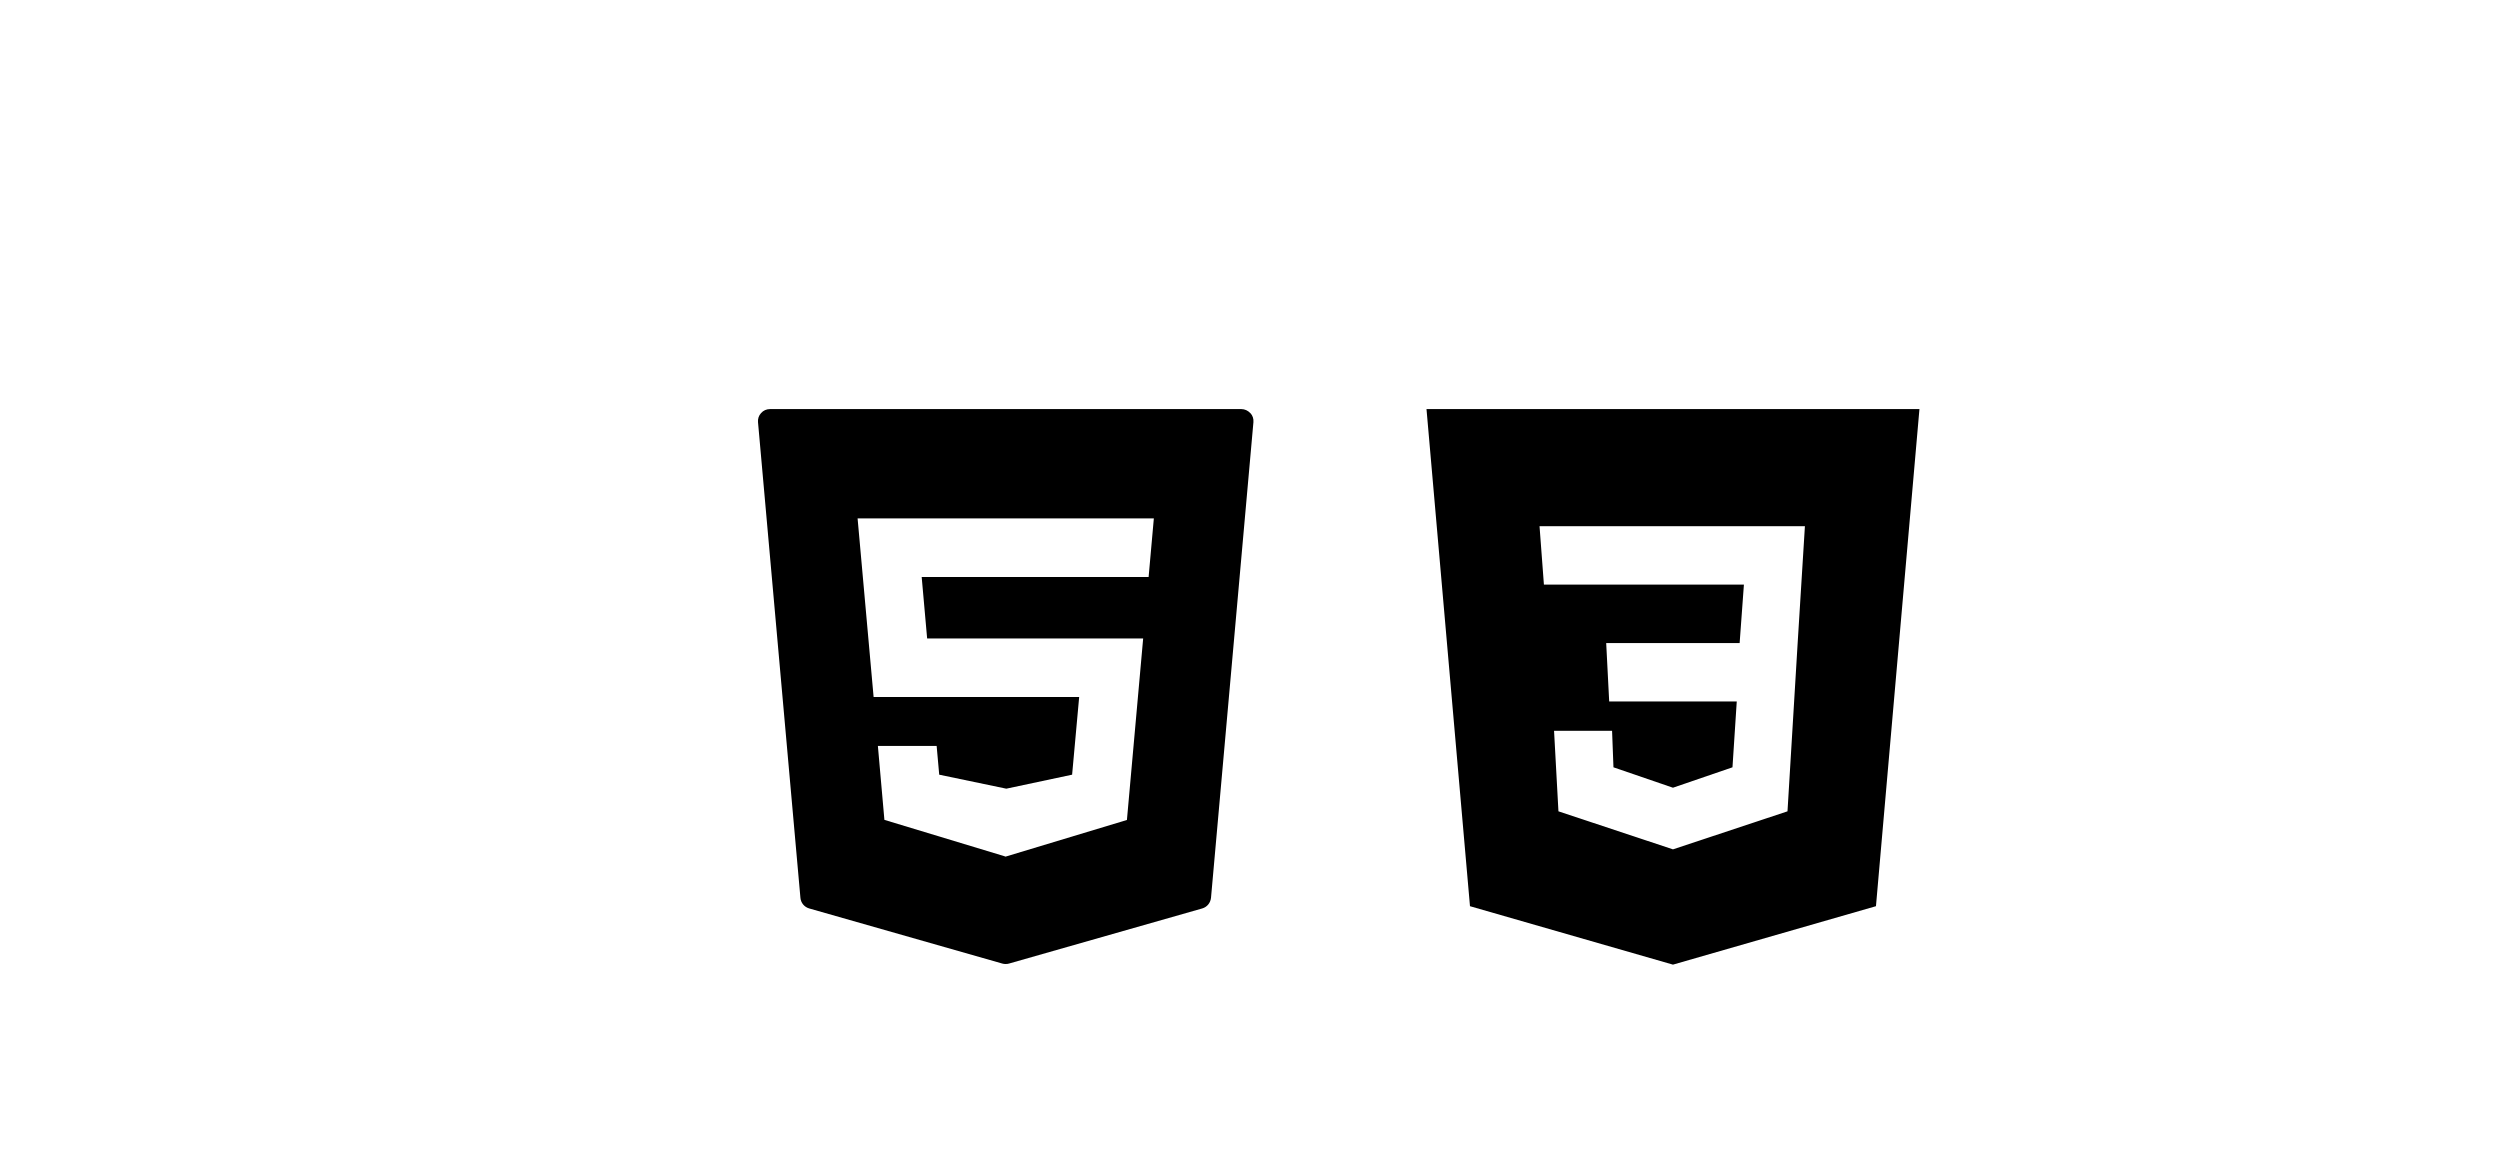
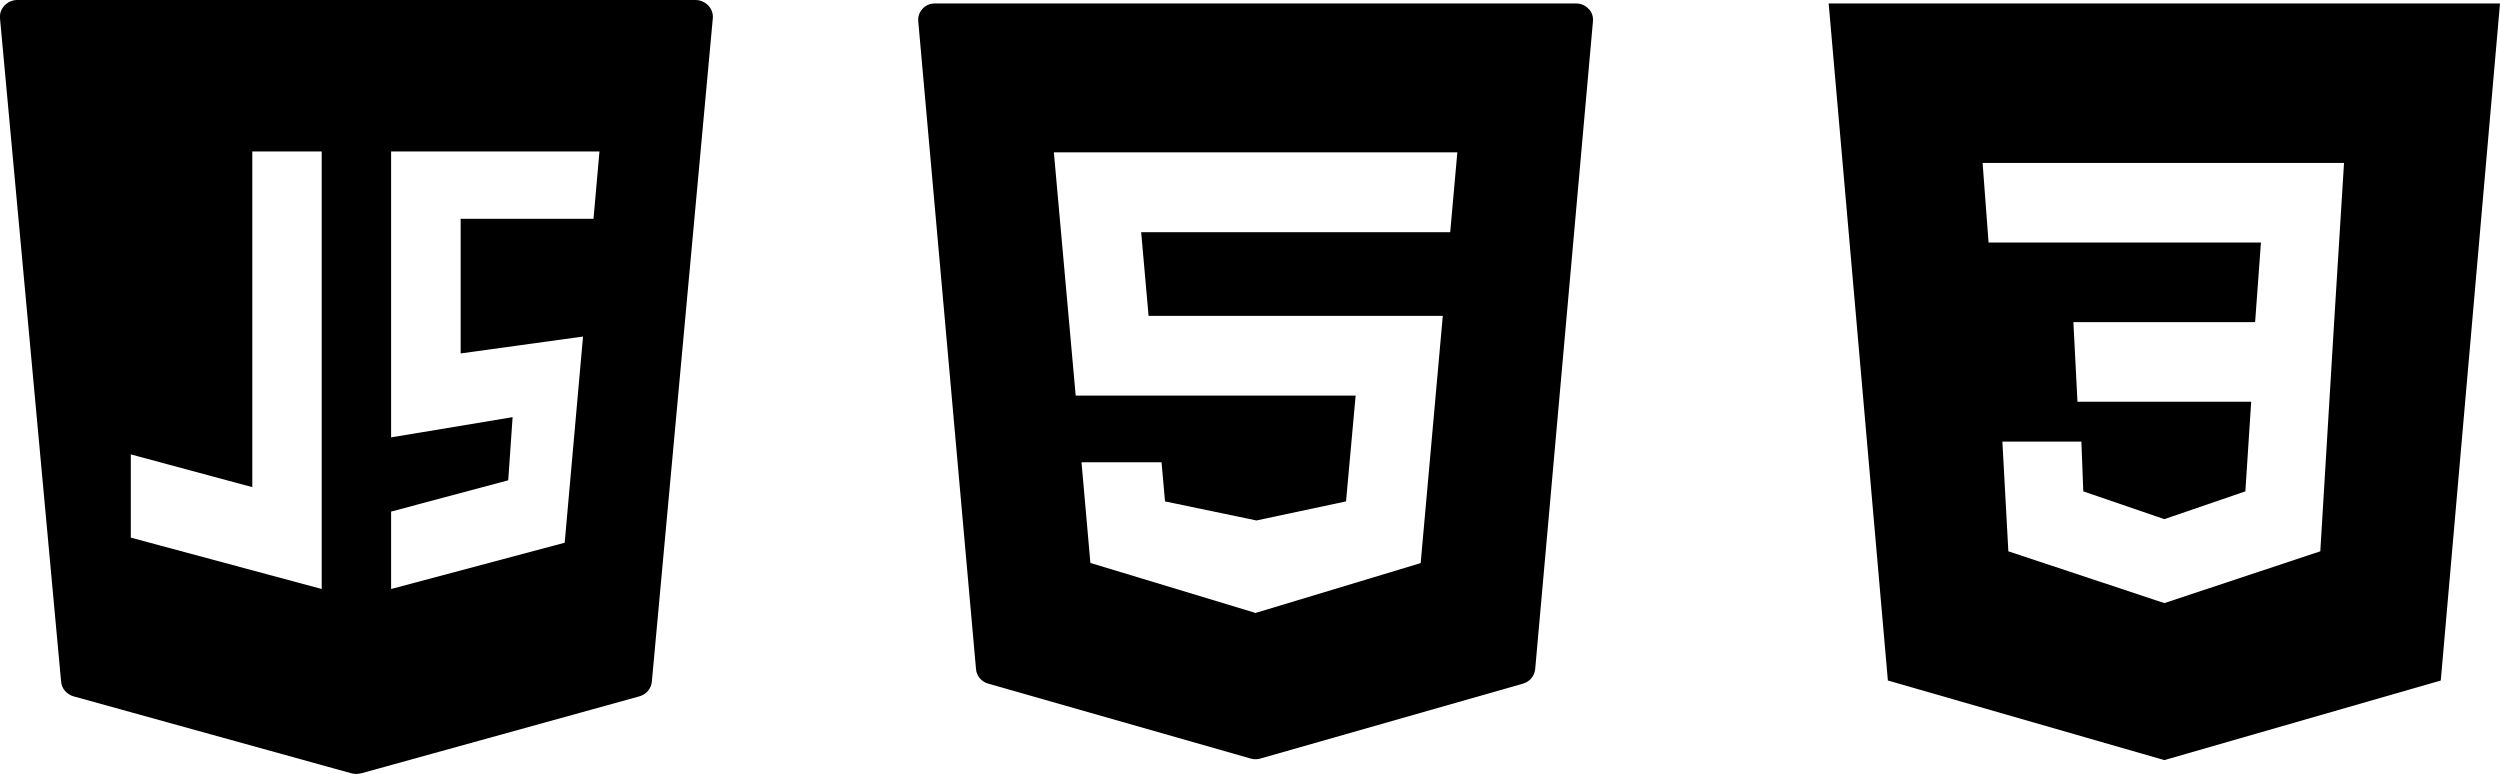
- <svg xmlns="http://www.w3.org/2000/svg" id="Livello_1" data-name="Livello 1" viewBox="0 0 234 108">
+ <svg xmlns="http://www.w3.org/2000/svg" id="Livello_1" data-name="Livello 1" viewBox="0 0 171.82 53.19">
  <defs>
    <style>
      .cls-1, .cls-2 {
        stroke-width: 0px;
      }

      .cls-2 {
        fill-rule: evenodd;
      }
    </style>
  </defs>
-   <path class="cls-1" d="m117.02,38.66c-.21-.23-.52-.37-.83-.37h-44.12c-.32,0-.62.13-.83.37-.22.23-.32.55-.29.86l3.97,44.52c.04.47.37.86.82.99l18.08,5.16c.1.03.2.04.31.04s.21-.01.31-.04l18.09-5.16c.45-.13.77-.52.82-.99l3.97-44.52c.03-.32-.07-.63-.29-.86Zm-9.51,15.35h-21.24l.51,5.75h20.22l-1.52,16.99-11.36,3.43-.11-.04-11.23-3.4-.61-6.92h5.5l.24,2.69,6.28,1.31,6.16-1.31.66-7.27h-19.24l-1.5-16.72h27.73l-.49,5.49Z" />
-   <path class="cls-2" d="m179.66,38.29l-4.07,46.53-19,5.47-19-5.47-4.07-46.53h46.14Zm-34.2,30.11h5.43l.13,3.42,5.57,1.91,5.57-1.91.4-6.16h-11.94l-.28-5.47h12.49l.4-5.47h-18.72l-.41-5.47h24.84l-.68,10.95-.95,15.74-10.72,3.56-10.72-3.56-.41-7.53Z" />
+   <path class="cls-1" d="m109.18.61c-.21-.23-.52-.37-.83-.37h-44.12c-.32,0-.62.13-.83.37-.22.23-.32.55-.29.86l3.97,44.52c.04.47.37.86.82.99l18.08,5.16c.1.03.2.04.31.04s.21-.01.31-.04l18.09-5.16c.45-.13.77-.52.82-.99l3.97-44.52c.03-.32-.07-.63-.29-.86h0Zm-9.51,15.35h-21.24l.51,5.75h20.22l-1.52,16.99-11.36,3.43-.11-.04-11.23-3.4-.61-6.92h5.5l.24,2.69,6.28,1.31,6.16-1.31.66-7.27h-19.24l-1.5-16.72h27.73s-.49,5.49-.49,5.49Z" />
+   <path class="cls-2" d="m171.82.24l-4.07,46.53-19,5.47-19-5.47L125.68.24h46.14Zm-34.2,30.11h5.43l.13,3.42,5.57,1.91,5.57-1.91.4-6.16h-11.94l-.28-5.47h12.49l.4-5.47h-18.72l-.41-5.47h24.84l-.68,10.95-.95,15.74-10.72,3.56-10.72-3.56-.41-7.53h0Z" />
+   <path class="cls-1" d="m48.68.38c-.23-.24-.55-.38-.88-.38H1.19c-.34,0-.65.14-.88.38S-.03.94,0,1.26l4.2,45.59c.04.48.39.88.86,1.01l19.1,5.29c.11.03.22.04.33.04s.22-.02.33-.04l19.12-5.29c.47-.13.82-.53.86-1.01L48.99,1.26c.03-.32-.08-.64-.31-.88ZM8.99,31.23l8.35,2.25V10.41h4.77v30.07l-13.12-3.53v-5.72Zm31.08-8.1l-1.26,14.17-11.93,3.18v-5.32l8.05-2.15.3-4.34-8.35,1.39V10.41h14.32l-.41,4.63h-9.13v9.25l8.41-1.16Z" />
</svg>
